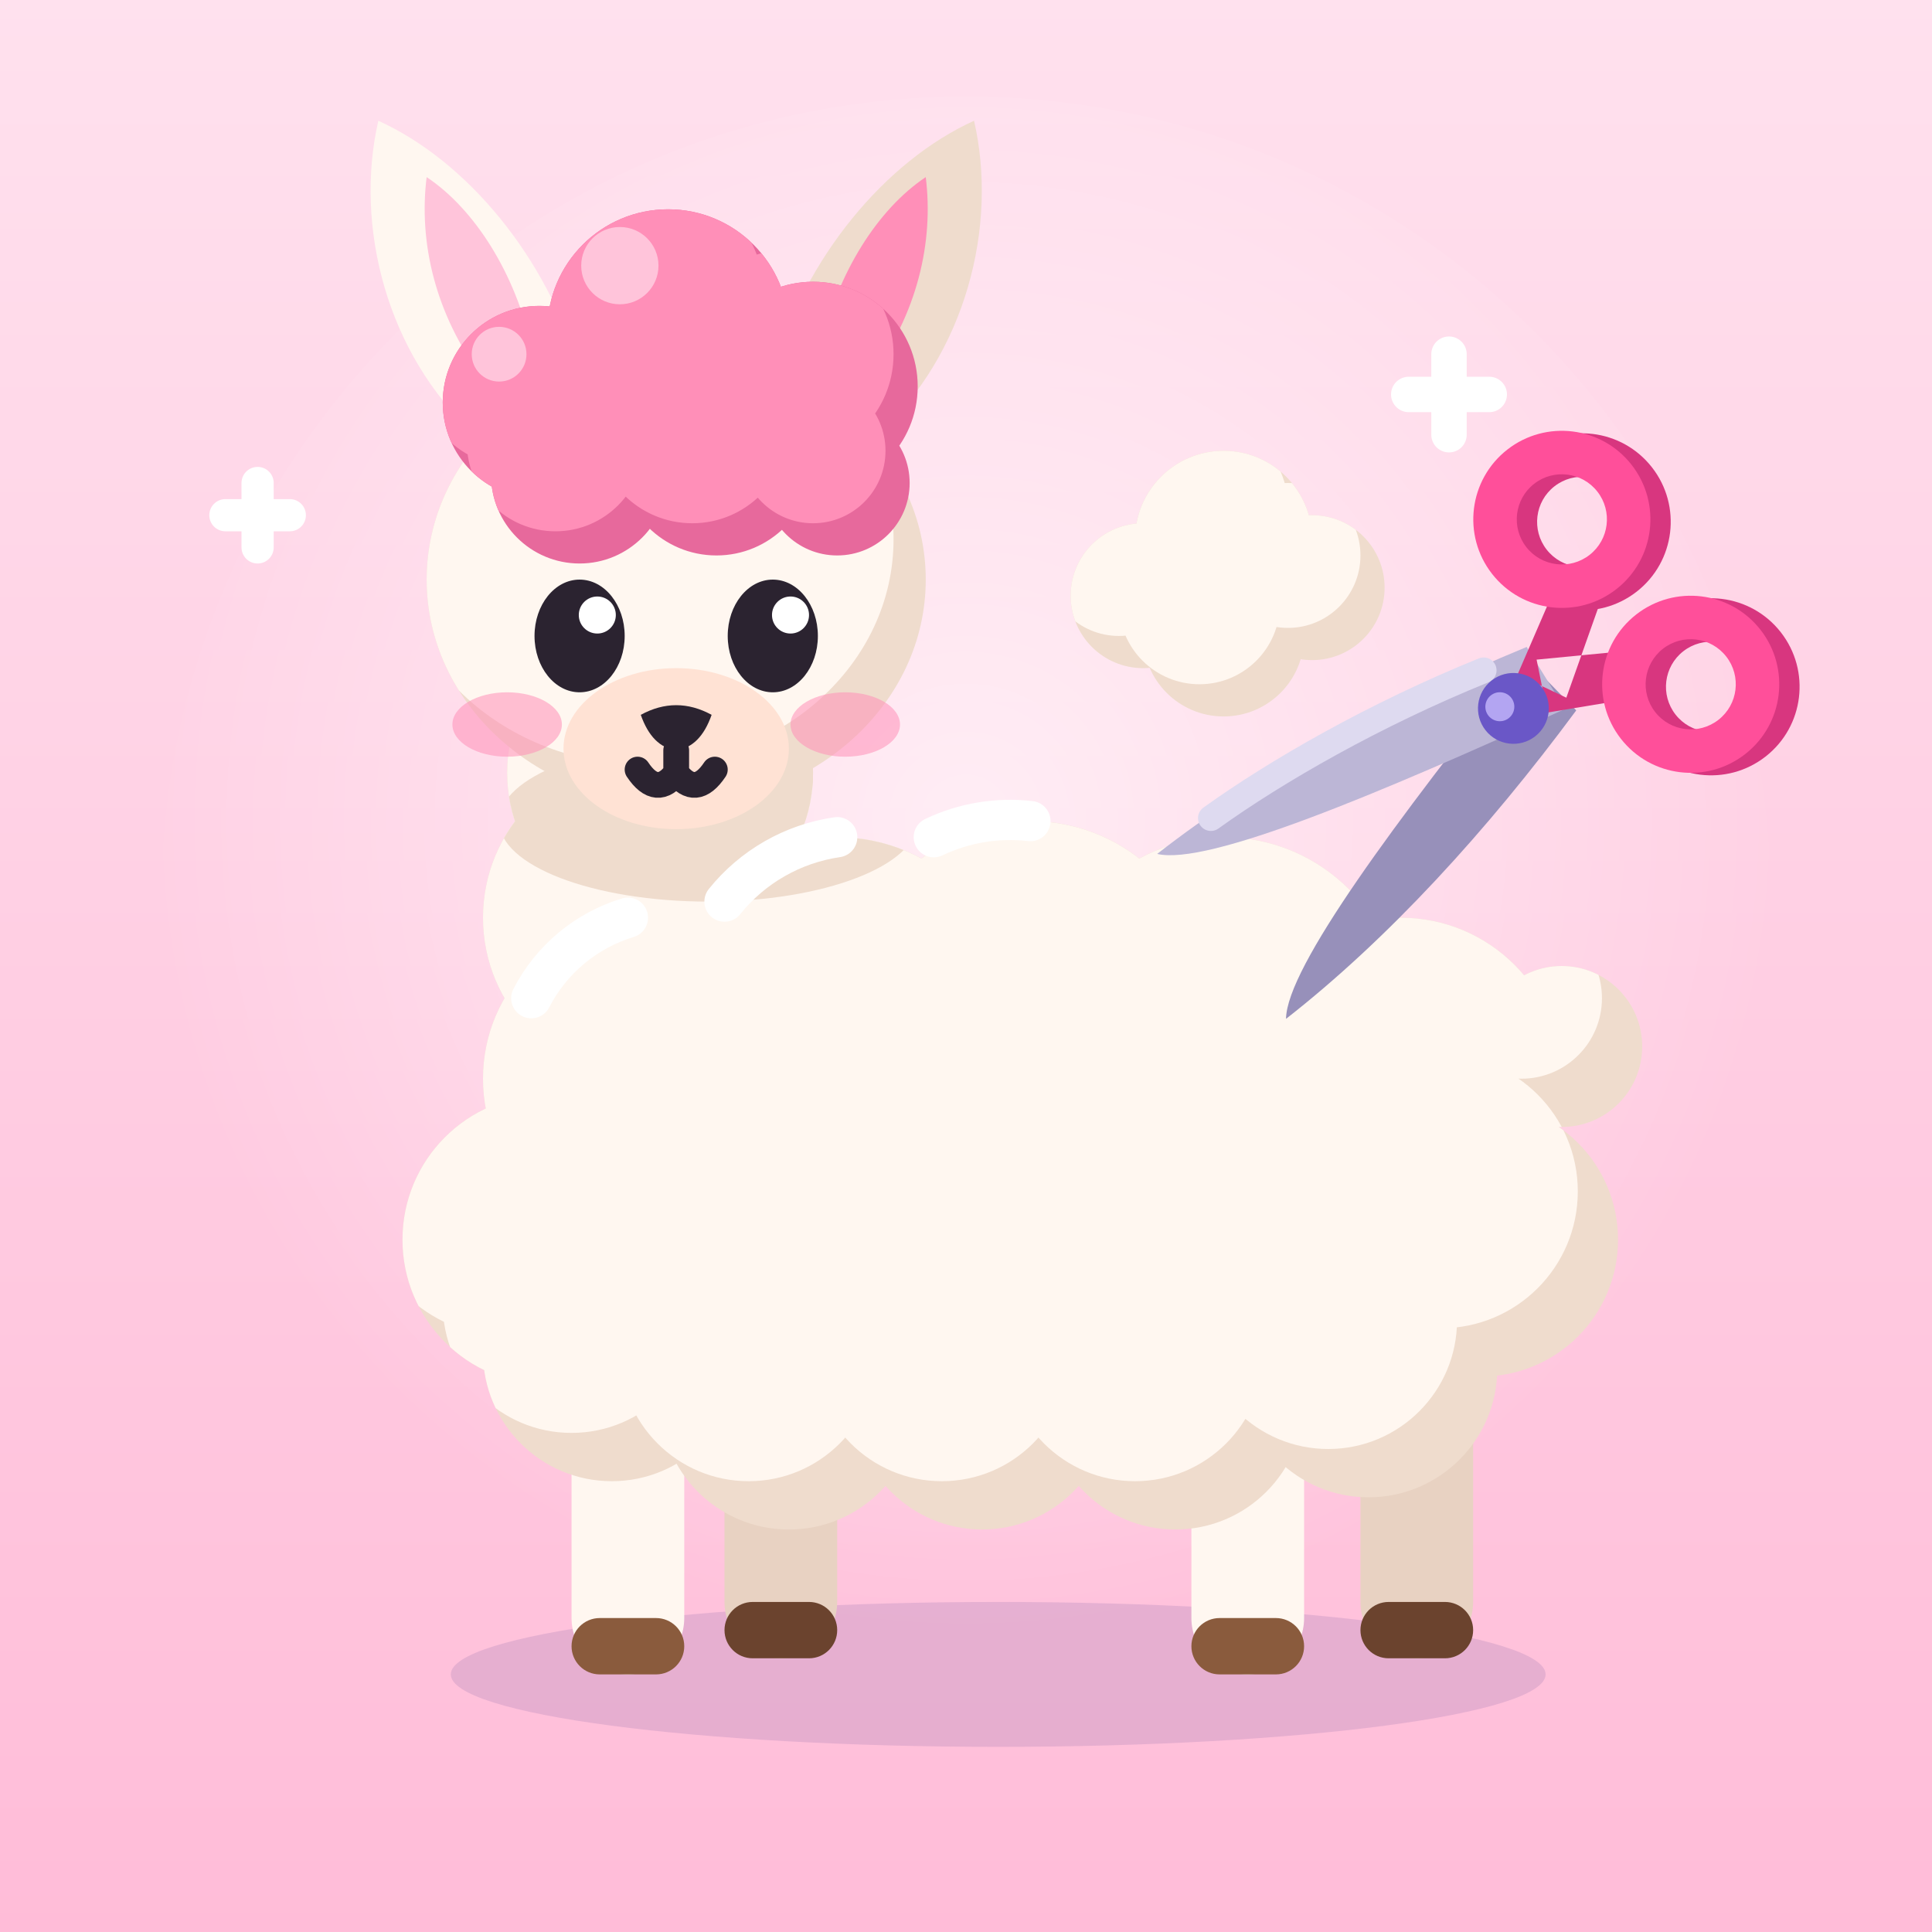
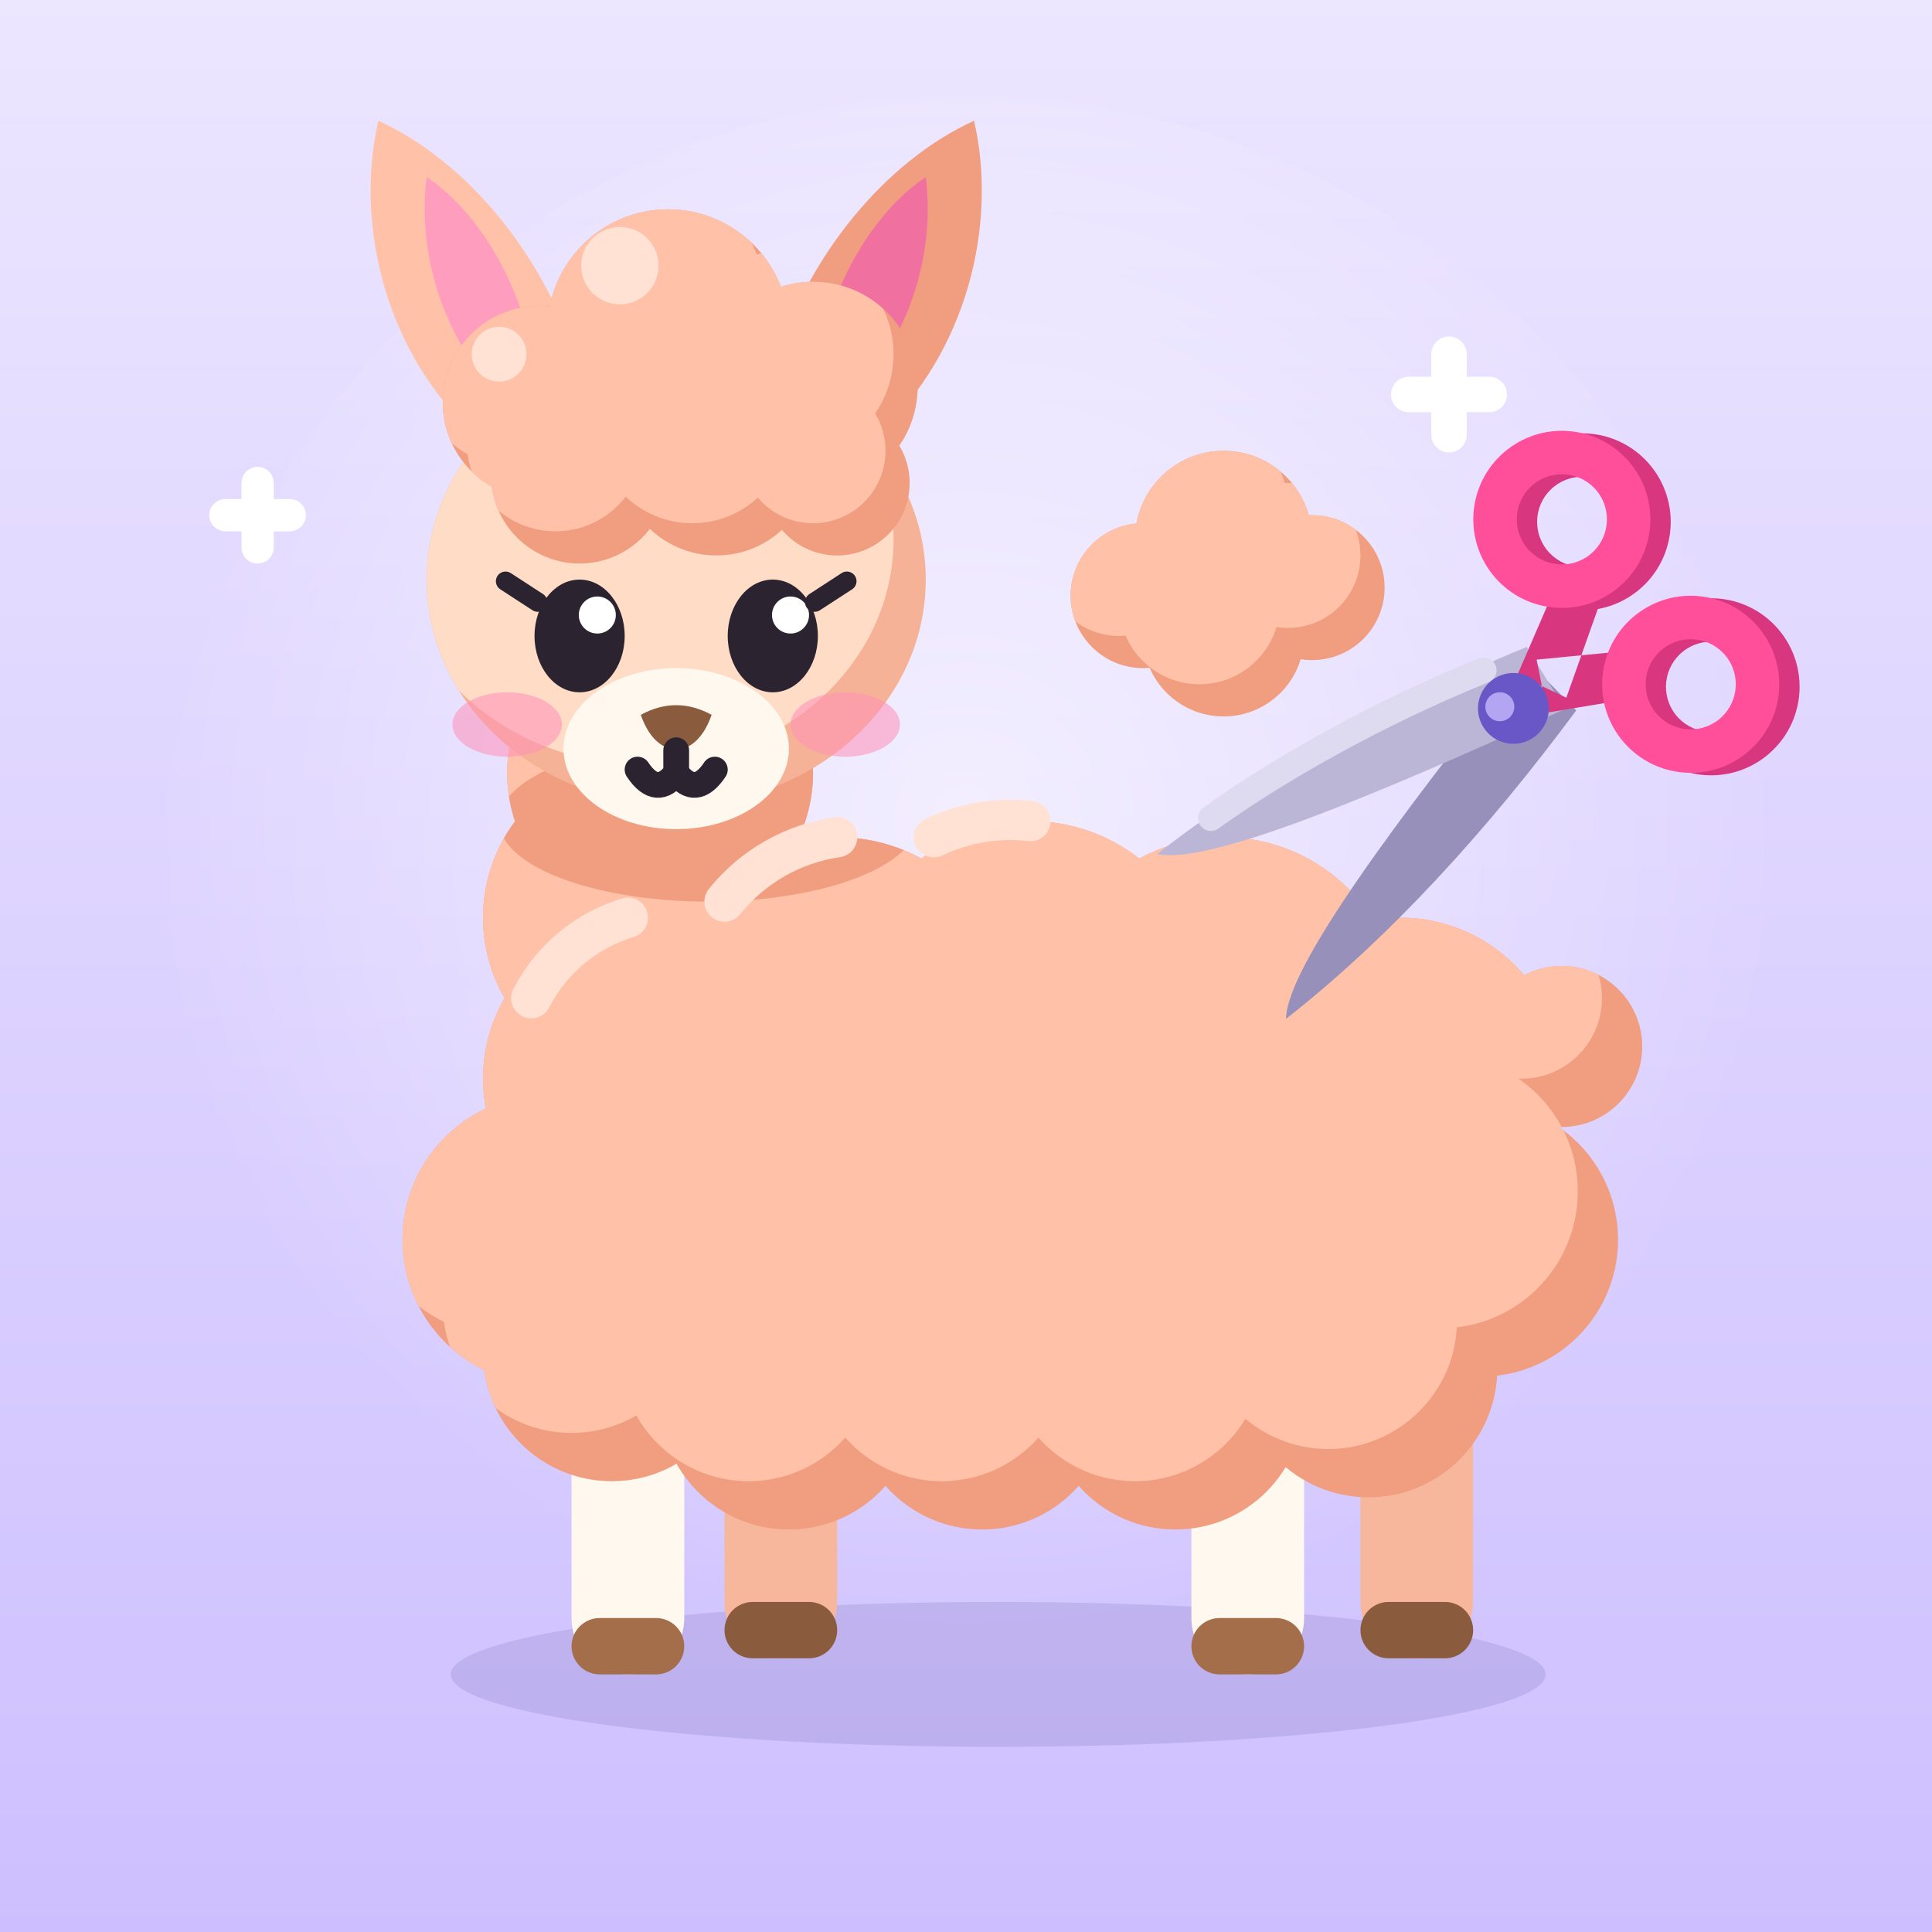
<svg xmlns="http://www.w3.org/2000/svg" viewBox="0 0 120 120">
  <defs>
    <linearGradient id="bg" x1="0" y1="0" x2="0" y2="1">
-       <stop offset="0" stop-color="#ffe1ee" />
-       <stop offset="1" stop-color="#ffbcd8" />
+       <stop offset="0" stop-color="#ece6ff" />
+       <stop offset="1" stop-color="#cdbfff" />
    </linearGradient>
    <radialGradient id="glow" cx="0.5" cy="0.45" r="0.5">
      <stop offset="0" stop-color="#fff" stop-opacity="0.6" />
      <stop offset="1" stop-color="#fff" stop-opacity="0" />
    </radialGradient>
    <path id="fleeceP" d="M25 77a9 9 0 1 0 18 0a9 9 0 1 0 -18 0ZM30 67a10 10 0 1 0 20 0a10 10 0 1 0 -20 0ZM41 63a11 11 0 1 0 22 0a11 11 0 1 0 -22 0ZM53 62a11 11 0 1 0 22 0a11 11 0 1 0 -22 0ZM65 63a11 11 0 1 0 22 0a11 11 0 1 0 -22 0ZM77 67a10 10 0 1 0 20 0a10 10 0 1 0 -20 0ZM83.5 77a8.5 8.5 0 1 0 17 0a8.5 8.5 0 1 0 -17 0ZM77 85a8 8 0 1 0 16 0a8 8 0 1 0 -16 0ZM65 87a8 8 0 1 0 16 0a8 8 0 1 0 -16 0ZM53 87a8 8 0 1 0 16 0a8 8 0 1 0 -16 0ZM41 87a8 8 0 1 0 16 0a8 8 0 1 0 -16 0ZM30 84a8 8 0 1 0 16 0a8 8 0 1 0 -16 0ZM37 76a26 12 0 1 0 52 0a26 12 0 1 0 -52 0ZM30 57a10 10 0 1 0 20 0a10 10 0 1 0 -20 0ZM31.5 48a9.5 9.5 0 1 0 19 0a9.5 9.5 0 1 0 -19 0ZM92 65a5 5 0 1 0 10 0a5 5 0 1 0 -10 0Z" />
    <clipPath id="fleece">
      <use href="#fleeceP" />
    </clipPath>
    <clipPath id="head">
      <ellipse cx="42" cy="36" rx="15.5" ry="14" />
    </clipPath>
    <path id="tuftP" d="M27.5 25a6 6 0 1 0 12 0a6 6 0 1 0 -12 0ZM34 20.5a7.5 7.5 0 1 0 15 0a7.5 7.5 0 1 0 -15 0ZM44 24a6.5 6.5 0 1 0 13 0a6.5 6.5 0 1 0 -13 0ZM30.5 29.5a5.5 5.5 0 1 0 11 0a5.5 5.5 0 1 0 -11 0ZM38.5 28.5a6 6 0 1 0 12 0a6 6 0 1 0 -12 0ZM47.5 30a4.5 4.5 0 1 0 9 0a4.5 4.5 0 1 0 -9 0Z" />
    <clipPath id="tuft">
      <use href="#tuftP" />
    </clipPath>
    <path id="ringP" d="M-5.5 0a5.5 5.5 0 1 0 11 0a5.5 5.5 0 1 0 -11 0ZM-2.8 0a2.8 2.8 0 1 1 5.6 0a2.8 2.8 0 1 1 -5.6 0Z" fill-rule="evenodd" />
    <path id="puffP" d="M66.5 37a4.5 4.5 0 1 0 9 0a4.5 4.5 0 1 0 -9 0ZM70.5 33.5a5.5 5.5 0 1 0 11 0a5.5 5.5 0 1 0 -11 0ZM77 36.5a4.5 4.5 0 1 0 9 0a4.5 4.5 0 1 0 -9 0ZM71 39.5a5 5 0 1 0 10 0a5 5 0 1 0 -10 0Z" />
    <clipPath id="puff">
      <use href="#puffP" />
    </clipPath>
  </defs>
  <rect width="120" height="120" fill="url(#bg)" />
  <circle cx="60" cy="56" r="50" fill="url(#glow)" />
  <ellipse cx="62" cy="104" rx="34" ry="4.5" fill="#4b3a8c" opacity="0.14" />
-   <rect x="45" y="86" width="7" height="17" rx="3.5" fill="#e8d2c2" />
-   <rect x="84.5" y="86" width="7" height="17" rx="3.5" fill="#e8d2c2" />
-   <rect x="45" y="99.5" width="7" height="3.5" rx="1.75" fill="#6b432e" />
-   <rect x="84.5" y="99.5" width="7" height="3.5" rx="1.75" fill="#6b432e" />
-   <rect x="35.5" y="86" width="7" height="18" rx="3.5" fill="#fff7f0" />
-   <rect x="74" y="86" width="7" height="18" rx="3.5" fill="#fff7f0" />
-   <rect x="35.5" y="100.5" width="7" height="3.5" rx="1.75" fill="#8a5b3d" />
-   <rect x="74" y="100.5" width="7" height="3.5" rx="1.75" fill="#8a5b3d" />
+   <rect x="45" y="86" width="7" height="17" rx="3.5" fill="#f6b79c" />
+   <rect x="84.5" y="86" width="7" height="17" rx="3.5" fill="#f6b79c" />
+   <rect x="45" y="99.5" width="7" height="3.5" rx="1.75" fill="#8a5b3d" />
+   <rect x="84.5" y="99.5" width="7" height="3.5" rx="1.75" fill="#8a5b3d" />
+   <rect x="35.5" y="86" width="7" height="18" rx="3.5" fill="#fff8ee" />
+   <rect x="74" y="86" width="7" height="18" rx="3.5" fill="#fff8ee" />
+   <rect x="35.5" y="100.5" width="7" height="3.5" rx="1.75" fill="#a46e4b" />
+   <rect x="74" y="100.5" width="7" height="3.5" rx="1.75" fill="#a46e4b" />
  <g clip-path="url(#fleece)">
-     <rect x="20" y="36" width="86" height="64" fill="#efdccd" />
-     <use href="#fleeceP" fill="#fff7f0" transform="translate(-2.5 -3)" />
-     <ellipse cx="44" cy="51" rx="13" ry="5" fill="#efdccd" />
+     <rect x="20" y="36" width="86" height="64" fill="#f09d80" />
+     <use href="#fleeceP" fill="#ffc2a8" transform="translate(-2.5 -3)" />
+     <ellipse cx="44" cy="51" rx="13" ry="5" fill="#f09d80" />
  </g>
-   <path d="M33 62a10 10 0 0 1 6 -5M45 56a11 11 0 0 1 7 -4M58 52a11 11 0 0 1 6 -1" fill="none" stroke="#fff" stroke-width="2.5" stroke-linecap="round" />
-   <path d="M29.5 27C24 22 22 14 23.5 7.5C29 10 34 16 36 23Z" fill="#fff7f0" />
-   <path d="M30 23.5C27 19.5 26 15 26.5 11C29.5 13 32 17 33 21.5Z" fill="#ffc4da" />
-   <path d="M54.5 27C60 22 62 14 60.5 7.5C55 10 50 16 48 23Z" fill="#efdccd" />
-   <path d="M54 23.5C57 19.5 58 15 57.5 11C54.5 13 52 17 51 21.5Z" fill="#ff8fb8" />
+   <path d="M33 62a10 10 0 0 1 6 -5M45 56a11 11 0 0 1 7 -4M58 52a11 11 0 0 1 6 -1" fill="none" stroke="#ffe2d4" stroke-width="2.5" stroke-linecap="round" />
+   <path d="M29.5 27C24 22 22 14 23.5 7.5C29 10 34 16 36 23Z" fill="#ffc2a8" />
+   <path d="M30 23.5C27 19.5 26 15 26.5 11C29.5 13 32 17 33 21.5Z" fill="#ff9dbf" />
+   <path d="M54.5 27C60 22 62 14 60.5 7.5C55 10 50 16 48 23Z" fill="#f09d80" />
+   <path d="M54 23.5C57 19.5 58 15 57.5 11C54.5 13 52 17 51 21.5Z" fill="#f0719f" />
  <g clip-path="url(#head)">
-     <rect x="25" y="20" width="34" height="32" fill="#efdccd" />
-     <ellipse cx="40" cy="33.5" rx="15.5" ry="14" fill="#fff7f0" />
+     <rect x="25" y="20" width="34" height="32" fill="#f6b296" />
+     <ellipse cx="40" cy="33.5" rx="15.5" ry="14" fill="#ffdcc6" />
  </g>
  <g clip-path="url(#tuft)">
-     <rect x="26" y="12" width="32" height="24" fill="#e7699c" />
-     <use href="#tuftP" fill="#ff8fb8" transform="translate(-1.5 -2)" />
+     <rect x="26" y="12" width="32" height="24" fill="#f09d80" />
+     <use href="#tuftP" fill="#ffc2a8" transform="translate(-1.5 -2)" />
  </g>
-   <circle cx="38.5" cy="16.5" r="2.4" fill="#ffc4da" />
-   <circle cx="31" cy="22" r="1.7" fill="#ffc4da" />
+   <circle cx="38.5" cy="16.5" r="2.4" fill="#ffe2d4" />
+   <circle cx="31" cy="22" r="1.7" fill="#ffe2d4" />
  <ellipse cx="36" cy="39.5" rx="2.8" ry="3.5" fill="#2b2330" />
  <ellipse cx="48" cy="39.5" rx="2.8" ry="3.5" fill="#2b2330" />
  <circle cx="37.1" cy="38.2" r="1.15" fill="#fff" />
  <circle cx="49.1" cy="38.2" r="1.15" fill="#fff" />
-   <ellipse cx="42" cy="46.5" rx="7" ry="5" fill="#ffe2d4" />
-   <path d="M39.8 44.4Q42 43.2 44.2 44.4Q43.5 46.4 42 46.6Q40.5 46.4 39.8 44.4Z" fill="#2b2330" />
+   <path d="M33.4 37.4l-2 -1.3M50.6 37.4l2 -1.3" fill="none" stroke="#2b2330" stroke-width="1.2" stroke-linecap="round" />
+   <ellipse cx="42" cy="46.5" rx="7" ry="5" fill="#fff8ee" />
+   <path d="M39.8 44.4Q42 43.2 44.2 44.4Q43.5 46.4 42 46.6Q40.5 46.4 39.8 44.4Z" fill="#8a5b3d" />
  <path d="M42 46.6V48M39.6 47.8Q40.8 49.6 42 48Q43.2 49.6 44.4 47.8" fill="none" stroke="#2b2330" stroke-width="1.6" stroke-linecap="round" stroke-linejoin="round" />
  <ellipse cx="31.5" cy="45" rx="3.4" ry="2" fill="#ff8fb8" opacity="0.55" />
  <ellipse cx="52.5" cy="45" rx="3.4" ry="2" fill="#ff8fb8" opacity="0.55" />
  <g transform="translate(94 44) rotate(-38)">
    <path d="M3 2.5C-6 5 -15 6.5 -23 6.5C-21 4 -10 1 2.5 -2Z" fill="#9790ba" />
    <path d="M3 -2.5C-6 -5 -15 -6.5 -23 -6.5C-21 -4 -10 -1 2.5 2Z" fill="#bcb6d6" />
    <path d="M0 -3C-7 -5 -14 -6 -19 -6.2" fill="none" stroke="#dedaf0" stroke-width="1.6" stroke-linecap="round" />
    <path d="M1.5 -1.5L7 -4.5L8.5 -2L3 1.5ZM1.5 1.5L7 4.5L8.5 2L3 -1.5Z" fill="#d8367f" />
    <use href="#ringP" transform="translate(10.5 -6.5)" fill="#d8367f" />
    <use href="#ringP" transform="translate(9.6 -7.4)" fill="#ff4f9a" />
    <use href="#ringP" transform="translate(10.5 6.5)" fill="#d8367f" />
    <use href="#ringP" transform="translate(9.6 5.6)" fill="#ff4f9a" />
    <circle r="2.2" fill="#6a57c7" />
    <circle cx="-0.6" cy="-0.6" r="0.9" fill="#b3a5f2" />
  </g>
  <g clip-path="url(#puff)">
-     <rect x="64" y="26" width="24" height="20" fill="#efdccd" />
-     <use href="#puffP" fill="#fff7f0" transform="translate(-1.5 -2)" />
+     <rect x="64" y="26" width="24" height="20" fill="#f09d80" />
+     <use href="#puffP" fill="#ffc2a8" transform="translate(-1.5 -2)" />
  </g>
  <path d="M90 22v5M87.5 24.5h5" stroke="#fff" stroke-width="2.2" stroke-linecap="round" />
  <path d="M16 30v4M14 32h4" stroke="#fff" stroke-width="2" stroke-linecap="round" />
</svg>
